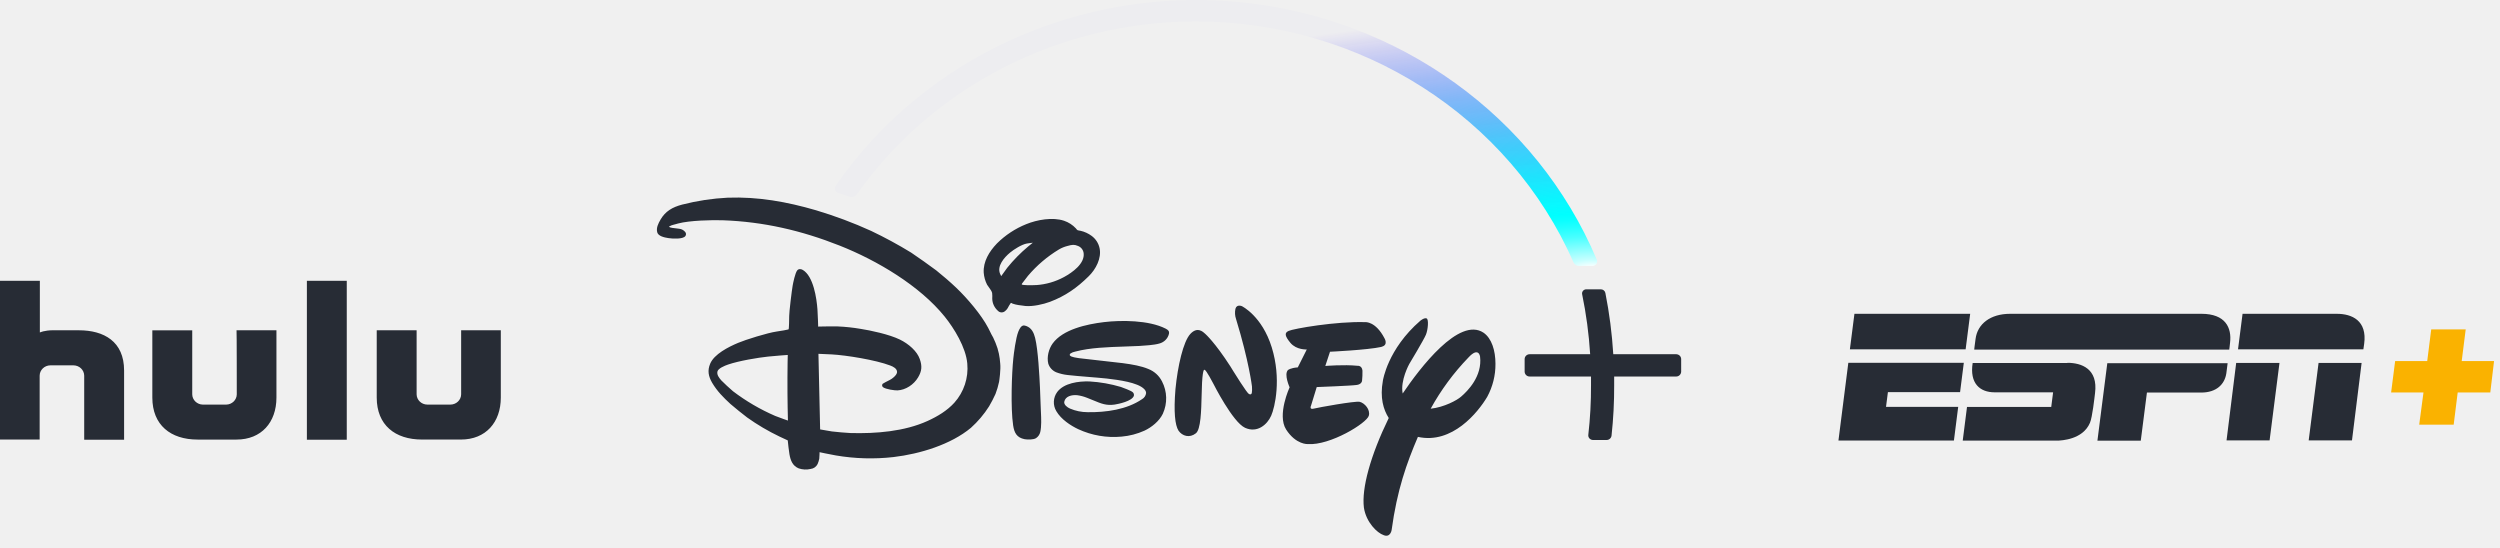
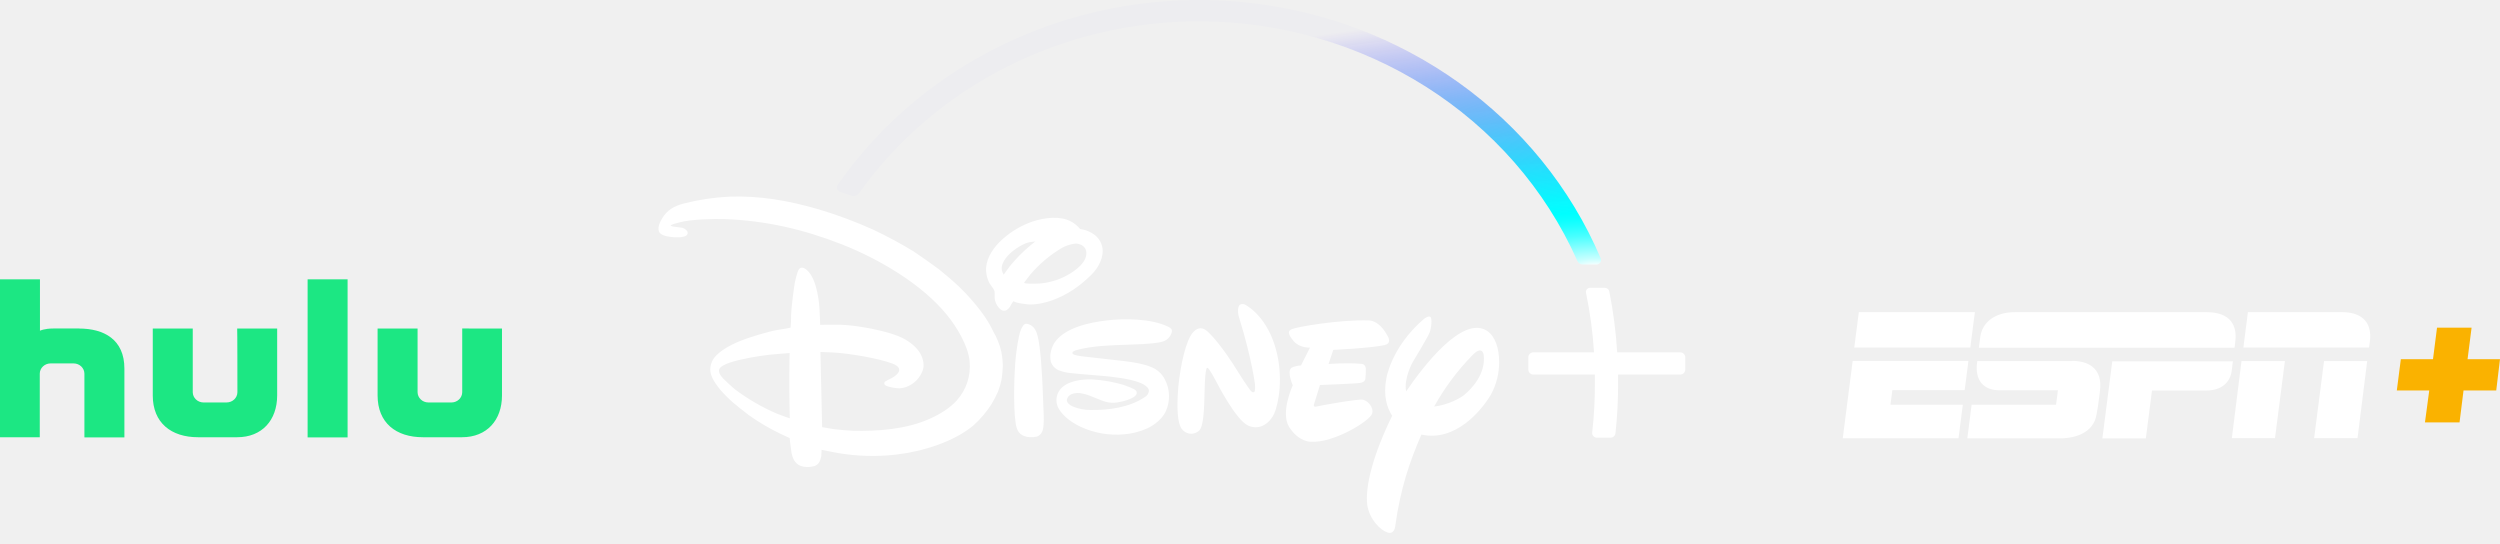
- <svg xmlns="http://www.w3.org/2000/svg" width="210" height="46" fill="none">
-   <path fill-rule="evenodd" clip-rule="evenodd" d="M4.48 27.74h2.144v.004c2.105 0 3.8.938 3.8 3.377v5.818H7.073v-5.386c-.006-.475-.404-.859-.897-.864H4.227c-.493.006-.89.39-.896.864v5.37H0V23.587h3.348v4.341s.372-.187 1.132-.187zm24.648 9.199h-3.35V23.586h3.35v13.353zm-10.134-2.952c.492-.005.89-.388.895-.862 0-.165 0-5.38-.02-5.38h3.352v5.652c0 2.082-1.267 3.527-3.352 3.527h-3.273c-2.26 0-3.8-1.22-3.8-3.527v-5.651h3.352v5.379c.006.474.404.857.897.862h1.948zm19.742-6.247v5.384c-.005.474-.403.857-.896.862h-1.948c-.493-.005-.89-.388-.896-.862v-5.38h-3.351v5.652c0 2.307 1.54 3.526 3.8 3.526h3.273c2.084 0 3.35-1.444 3.35-3.526v-5.652l-3.332-.004zM84.019 30.54c.056.491-.075 1.419-.098 1.541a6.8 6.8 0 01-.299 1.011c-.161.357-.342.705-.54 1.043a8.691 8.691 0 01-1.528 1.805c-1.676 1.396-4.27 2.19-6.496 2.453a17.186 17.186 0 01-4.845-.136c-.55-.096-1.37-.273-1.37-.273s0 .316-.024.545c-.03.156-.078.308-.142.454a.744.744 0 01-.584.409 1.804 1.804 0 01-1-.048c-.509-.206-.691-.664-.78-1.192a20.674 20.674 0 01-.142-1.159s-.38-.173-.698-.325c-.95-.455-1.857-.99-2.71-1.598a34.132 34.132 0 01-1.4-1.131c-.596-.545-1.133-1.09-1.542-1.784-.317-.545-.407-1.027-.167-1.602.334-.803 1.529-1.408 2.348-1.752.6-.257 2.468-.844 3.244-.954.366-.052.935-.15.97-.172a.177.177 0 00.034-.03c.019-.024.048-.817.043-1.11-.006-.293.219-2.164.293-2.56.038-.216.206-1.043.379-1.26.113-.145.313-.136.475-.038.889.533 1.16 2.38 1.226 3.32.04.573.06 1.436.06 1.436s1.02-.029 1.648-.013c.643.028 1.283.096 1.916.205.81.124 2.392.456 3.299.898.746.365 1.445.98 1.671 1.635.21.595.178 1.007-.142 1.545-.359.606-1.041 1.057-1.732 1.09-.205.01-.979-.087-1.218-.273a.2.2 0 01-.02-.285c.026-.03.386-.215.6-.322.102-.052.197-.116.283-.19.178-.151.337-.317.32-.51-.024-.253-.302-.41-.566-.508-1.237-.474-3.71-.866-4.904-.934-.466-.028-1.132-.05-1.132-.05l.142 6.35s.549.102.982.169a26.88 26.88 0 001.582.136c2.131.055 4.51-.128 6.466-1.018.857-.39 1.646-.873 2.243-1.528a4.334 4.334 0 001.088-3.295c-.119-1.356-1.11-2.963-1.9-3.942-2.09-2.588-5.67-4.715-8.821-5.962-3.217-1.273-6.395-2.006-9.808-2.128-.88-.032-2.8.01-3.769.272l-.146.041c-.091.026-.18.052-.261.07-.108.025-.211.067-.306.122a.525.525 0 00-.048.045c.038.02.076.04.116.056.061.025.238.045.419.065.124.014.25.028.34.044a.738.738 0 01.492.272.273.273 0 010 .353c-.22.258-1.047.214-1.415.158-.368-.056-.85-.169-.937-.486-.1-.375.085-.74.283-1.08.4-.68.974-1.03 1.814-1.25 1.25-.321 2.53-.515 3.821-.58 2.547-.09 4.953.337 7.428 1.06 1.58.472 3.123 1.05 4.62 1.73a36.74 36.74 0 013.361 1.823c.272.172 1.86 1.294 2.106 1.492.515.409 1.188.988 1.674 1.453.944.9 2.116 2.278 2.689 3.373.055.102.104.202.154.305.079.163.16.33.27.513.143.293.264.596.364.906l.028.111c.038.16.08.33.087.338.056.275.094.553.112.833v-.002zm.62-4.644c.08-.157.17-.309.272-.453l.02.006c.011-.013.072.019.119.054.16.055.326.096.495.122.1.006.203.023.307.04.095.015.19.03.285.039.635.055 1.5-.142 2.066-.353 1.273-.48 2.264-1.17 3.254-2.152.582-.57 1.093-1.507.906-2.361a1.729 1.729 0 00-.663-1.022 2.502 2.502 0 00-.944-.432 1.025 1.025 0 01-.248-.053.716.716 0 01-.134-.147c-.27-.29-.61-.51-.991-.64-.977-.326-2.281-.08-3.171.282-.93.373-1.771.927-2.47 1.626-.656.682-1.163 1.53-1.11 2.453.027.35.122.693.282 1.008.046.078.105.159.166.24.11.151.225.306.259.457.016.16.02.323.01.485.01.385.18.75.474 1.012a.433.433 0 00.611.018.91.91 0 00.205-.23zm-.029-3.405c-.225.303-.508.702-.508.702l-.002.001s-.06-.118-.098-.208c-.26-.63.321-1.337.849-1.772.32-.264.96-.674 1.395-.756.184-.035.51-.068.51-.068s-.208.165-.384.31c-.647.539-1.237 1.14-1.762 1.791zm9.727 8.017l-.103-.014h-.014l-3.58-.408a.86.86 0 01-.104-.017 2.228 2.228 0 00-.085-.014c-.24-.038-.761-.12-.54-.358.127-.084.272-.14.424-.167 1.234-.325 2.722-.374 4.111-.42.436-.014.862-.028 1.267-.05l.021-.002c.39-.023 1.223-.074 1.64-.199.41-.103.726-.419.818-.817.045-.224-.065-.329-.283-.44-1.41-.716-3.733-.717-5.17-.545-1.487.177-3.468.622-4.317 1.797-.324.447-.507 1.136-.365 1.696.102.318.34.58.655.718.315.12.644.2.98.235.263.037 1.202.114 2 .18l.521.043c.821.066 2.406.232 3.255.575 0 0 .805.273.805.717a.68.68 0 01-.346.515c-1.27.868-3.008 1.114-4.564 1.09-.51 0-1.015-.103-1.482-.303-.228-.095-.525-.324-.483-.57.093-.473.632-.595 1.083-.554a3.5 3.5 0 01.828.218c.208.08.392.156.562.227.641.266 1.07.444 1.763.343.326-.052 1.458-.285 1.61-.733a.306.306 0 00-.1-.31c-.125-.118-.805-.373-.99-.437a11.591 11.591 0 00-2.633-.463c-.921-.031-2.148.133-2.714.886a1.452 1.452 0 00-.074 1.614c.397.679 1.19 1.205 1.84 1.51a7.071 7.071 0 003.637.625 5.916 5.916 0 001.925-.501c.594-.277 1.245-.796 1.542-1.416a3.1 3.1 0 00-.07-2.725 2.16 2.16 0 00-1.147-1.04c-.586-.25-1.347-.384-2.123-.486zm-7.304-6.56a5.693 5.693 0 002.34-.674c.708-.383 1.762-1.132 1.653-2.012a.748.748 0 00-.471-.601c-.319-.136-.484-.112-.89 0-.25.063-.488.16-.708.289a10.59 10.59 0 00-2.606 2.217c-.052.066-.104.135-.156.203v.001c-.091.12-.179.237-.252.327-.074.087-.13.168-.122.188.024.089.883.08 1.21.059l.002.004zm-.975 3.395a.8.8 0 01.15.042c.447.163.631.561.742.999.254 1.015.363 3.26.406 4.14.016.348.028.693.04 1.037v.002l.036.923.006.134c.025.528.055 1.194-.055 1.67a.852.852 0 01-.358.514c-.213.136-.695.136-.961.087-.654-.13-.866-.534-.96-1.157-.222-1.486-.114-4.403.016-5.635.044-.409.202-1.709.424-2.254.077-.185.237-.555.516-.502h-.002zm-19.886 2.473v-.001.001zm0 0c-.007 0-.976.066-1.643.136-.85.089-2.455.354-3.38.673-.275.096-.84.322-.888.597-.048.275.131.507.335.737.12.137.786.752.974.904 1.09.83 2.281 1.526 3.548 2.075.402.16 1.068.39 1.068.39s-.05-1.826-.04-3.625c0-.933.025-1.847.026-1.887zm45.548-.27s3.139-.144 4.332-.408l-.011-.007c.613-.14.253-.72.253-.72-.744-1.432-1.602-1.351-1.602-1.351-2.468-.08-6.055.55-6.447.737-.365.16-.326.425.151 1.004.513.61 1.374.553 1.374.553l-.755 1.506c-.619.042-.83.227-.83.227-.349.366.142 1.447.142 1.447s-1.071 2.317-.294 3.543c.83 1.288 1.821 1.226 1.821 1.226 1.874.131 4.964-1.763 5.128-2.388.139-.506-.346-1.059-.771-1.163-.402-.08-3.492.479-3.863.574-.398.104-.22-.256-.22-.256l.477-1.556s2.957-.11 3.381-.18c.401-.065.425-.338.425-.338.03-.286.042-.573.036-.86-.043-.452-.413-.41-.413-.41-1.14-.116-2.708.014-2.708.014l.394-1.194zm-4.946 5.382c-.317.717-1.152 1.481-2.191 1.006-1.039-.476-2.656-3.693-2.656-3.693s-.62-1.199-.739-1.169c0 0-.141-.233-.216 1.078-.017.292-.025.645-.034 1.022v.001c-.032 1.314-.07 2.915-.49 3.227-.512.408-1.132.242-1.455-.228-.291-.463-.413-1.56-.254-3.49.188-1.933.653-3.989 1.25-4.632.586-.634 1.059-.188 1.25-.008l.009.008s.795.694 2.108 2.733l.232.378s1.192 1.928 1.318 1.922c0 0 .096.089.184.025.124-.034.075-.651.075-.651s-.248-2.1-1.336-5.655a1.617 1.617 0 01-.054-.858c.111-.421.548-.224.548-.224s1.687.818 2.505 3.461c.818 2.643.267 5.03-.054 5.751v-.004zm12.33 1.77c2.88.637 5.048-2.062 5.815-3.352l.006-.009a5.731 5.731 0 00.694-2.78c0-1.111-.317-2.137-1.002-2.61-2.049-1.364-5.343 2.962-6.792 5.108-.217-1.093.552-2.478.552-2.478s1.235-2.052 1.403-2.468c.169-.415.248-1.28.056-1.362-.193-.082-.524.19-.524.19-2.764 2.393-3.15 5.042-3.15 5.042-.26 1.43.044 2.432.492 3.134-1.535 3.151-2.288 5.9-2.087 7.525.185 1.226 1.1 2.127 1.666 2.316.563.226.663-.426.663-.426.458-3.362 1.257-5.608 2.208-7.83zm5.221-6.75s-.113-.854-.979.086a20.233 20.233 0 00-3.17 4.297c1.132-.122 2.229-.716 2.56-1.017.538-.46 1.791-1.707 1.589-3.366zm11.19-.194h5.278c.113 0 .222.044.302.121a.405.405 0 01.123.292v1.052a.418.418 0 01-.425.409h-5.203v.714a37.69 37.69 0 01-.22 4.248.419.419 0 01-.424.37h-1.132a.407.407 0 01-.296-.128.378.378 0 01-.101-.298c.159-1.392.235-2.792.228-4.192v-.714h-5.151a.418.418 0 01-.425-.409v-1.056c0-.226.191-.409.425-.409h5.079a35.854 35.854 0 00-.674-5.041.337.337 0 01.077-.286.36.36 0 01.274-.125h1.217c.189 0 .351.13.385.309.337 1.699.558 3.417.663 5.143z" fill="#272C35" />
-   <path d="M134.13 21.814C129.057 9.805 117.505 1.48 104.109.178 90.712-1.125 77.665 4.809 70.201 15.599a.396.396 0 00-.05.361.426.426 0 00.27.26l.945.306a.532.532 0 00.607-.198C78.38 7.238 89.05 1.798 100.46 1.801c13.837.003 26.329 7.976 31.72 20.246a.499.499 0 00.457.293h1.132a.4.4 0 00.327-.17.365.365 0 00.034-.356z" fill="url(#paint0_radial)" />
-   <path d="M184.921 26.36h-16.078c-1.639 0-2.74.843-2.897 2.118-.067.455-.112.887-.112.887h21.422s.046-.302.068-.563c.157-1.275-.382-2.443-2.405-2.443M187.123 30.488s-.045.409-.113.887c-.142.908-.831 1.6-2.11 1.6h-4.558l-.517 4.042h-3.642l.83-6.507h10.106l.004-.022zM155.772 26.36l-.382 2.983h9.723l.382-2.984h-9.723zM155.259 30.477l-.83 6.529h9.7l.36-2.831h-6.063l.158-1.234h6.062l.314-2.464h-9.701zM188.375 26.36h7.925c1.256 0 2.56.562 2.289 2.53a7.544 7.544 0 01-.066.453h-10.529l.381-2.984zM187.029 36.996h3.616l.831-6.508h-3.637l-.81 6.508zM193.929 36.996h3.637l.809-6.508h-3.616l-.83 6.508zM173.676 30.49h-7.972c-.27 1.709.606 2.465 1.84 2.465h4.917l-.157 1.226h-7.075l-.36 2.832h8.017c.246-.022 2.065-.064 2.672-1.5.202-.475.382-2.14.424-2.484.271-2.077-1.167-2.552-2.312-2.552" fill="#272C35" />
-   <path d="M204.223 27.672l-.337 2.66h-2.695l-.337 2.637h2.718l-.36 2.702h2.897l.337-2.702h2.739l.315-2.638h-2.717l.336-2.66h-2.896z" fill="#FAB200" />
+ <svg xmlns="http://www.w3.org/2000/svg" width="161" height="35" fill="none">
+   <path fill-rule="evenodd" clip-rule="evenodd" d="M3.443 21.155h1.648v.003c1.617 0 2.92.715 2.92 2.575v4.437H5.436v-4.108c-.004-.362-.31-.654-.69-.658H3.25c-.38.004-.685.297-.689.659v4.096H0V17.987h2.573v3.31s.286-.142.87-.142zm18.942 7.015H19.81V17.987h2.575V28.17zM14.6 25.918c.379-.003.685-.296.689-.657 0-.126 0-4.103-.015-4.103h2.575v4.31c0 1.588-.973 2.69-2.575 2.69h-2.516c-1.737 0-2.92-.93-2.92-2.69v-4.31h2.575v4.103c.005.362.311.654.69.658h1.497zm15.167-4.763v4.106c-.004.361-.31.654-.688.658H27.58c-.378-.005-.684-.297-.688-.658v-4.103h-2.575v4.31c0 1.76 1.183 2.69 2.92 2.69h2.515c1.602 0 2.576-1.102 2.576-2.69v-4.31l-2.562-.003z" fill="#1CE783" />
+   <path fill-rule="evenodd" clip-rule="evenodd" d="M64.57 23.29c.044.375-.057 1.082-.074 1.176-.056.262-.133.52-.23.77a8.565 8.565 0 0 1-.415.796c-.325.507-.72.97-1.175 1.377-1.287 1.064-3.28 1.67-4.992 1.87a13.31 13.31 0 0 1-3.723-.104c-.423-.073-1.053-.208-1.053-.208s0 .241-.019.416c-.023.119-.06.235-.108.346a.572.572 0 0 1-.45.312c-.254.06-.522.047-.769-.037-.39-.157-.53-.506-.599-.909-.055-.323-.108-.883-.108-.883s-.292-.132-.537-.248a14.041 14.041 0 0 1-2.082-1.22 26.218 26.218 0 0 1-1.077-.862c-.458-.416-.87-.831-1.184-1.36-.244-.416-.314-.784-.129-1.222.257-.612 1.175-1.073 1.805-1.336.46-.196 1.896-.644 2.492-.728.282-.04.72-.114.746-.13a.139.139 0 0 0 .026-.024c.014-.018.037-.623.033-.846-.004-.224.169-1.65.225-1.953.03-.164.159-.795.292-.96.087-.111.24-.104.365-.03.683.407.89 1.816.942 2.533.03.437.046 1.094.046 1.094s.784-.021 1.267-.009c.493.021.985.073 1.472.156.623.095 1.838.348 2.535.685.573.278 1.11.747 1.285 1.247.162.454.137.768-.11 1.178-.275.462-.8.806-1.33.831-.158.009-.753-.066-.937-.208a.151.151 0 0 1-.015-.217c.02-.023.297-.164.461-.246.079-.04.152-.088.218-.145.137-.115.259-.242.245-.39-.018-.191-.231-.31-.434-.386-.951-.361-2.851-.66-3.769-.713-.359-.02-.87-.037-.87-.037l.109 4.842s.422.078.755.13c.191.027 1 .097 1.215.103 1.638.042 3.467-.098 4.97-.776.659-.297 1.264-.666 1.723-1.166a3.289 3.289 0 0 0 .837-2.513c-.092-1.034-.853-2.26-1.461-3.006-1.605-1.974-4.358-3.596-6.779-4.547-2.472-.97-4.914-1.53-7.538-1.623-.676-.024-2.15.008-2.896.208l-.112.031c-.07.02-.139.04-.201.053a.872.872 0 0 0-.235.094.387.387 0 0 0-.037.034.96.96 0 0 0 .09.042c.046.02.182.035.321.05.096.01.192.021.262.034.15.018.286.092.378.207a.207.207 0 0 1 0 .27c-.169.196-.805.163-1.088.12-.283-.043-.652-.129-.72-.37-.077-.287.065-.565.218-.824.307-.52.748-.785 1.394-.954.96-.245 1.944-.393 2.936-.441 1.958-.07 3.807.256 5.709.807 1.214.36 2.4.801 3.55 1.32.886.419 1.749.883 2.584 1.39.209.13 1.429.987 1.618 1.138.396.312.912.753 1.287 1.108.725.686 1.626 1.737 2.066 2.572.042.078.08.154.118.233.06.124.123.252.208.39.11.225.203.456.28.692l.02.085c.03.122.063.252.068.258.043.21.072.421.086.635v-.001zm.477-3.542c.06-.12.13-.235.209-.345l.015.005c.009-.01.056.014.091.041.124.042.252.073.381.092.077.005.156.018.236.031.073.012.147.024.219.03.488.042 1.153-.108 1.588-.27.978-.365 1.74-.892 2.5-1.64.448-.436.84-1.15.697-1.8a1.318 1.318 0 0 0-.51-.78 1.93 1.93 0 0 0-.725-.33.795.795 0 0 1-.19-.04.547.547 0 0 1-.104-.112 1.856 1.856 0 0 0-.761-.488c-.75-.25-1.754-.061-2.438.214a5.672 5.672 0 0 0-1.897 1.241c-.505.52-.894 1.166-.853 1.87.02.268.093.529.216.77.035.059.08.12.127.183.086.114.174.232.2.347.012.123.015.247.007.37.008.294.14.572.364.772a.335.335 0 0 0 .47.013.697.697 0 0 0 .158-.174zm-.02-2.597c-.173.231-.39.536-.39.536h-.003s-.046-.09-.075-.158c-.2-.48.247-1.02.652-1.351.246-.202.738-.514 1.073-.577.141-.027.391-.052.391-.052s-.16.126-.294.236c-.498.412-.951.87-1.354 1.366zm7.475 6.115-.079-.01h-.01l-2.752-.312a.646.646 0 0 1-.08-.013l-.065-.01c-.185-.03-.585-.092-.416-.273a.869.869 0 0 1 .327-.128c.948-.248 2.091-.285 3.16-.32.334-.011.661-.022.972-.039h.017c.3-.019.94-.058 1.26-.153a.85.85 0 0 0 .629-.623c.035-.17-.05-.25-.218-.336-1.084-.545-2.868-.546-3.972-.415-1.144.135-2.666.474-3.319 1.37-.249.341-.389.867-.28 1.294a.908.908 0 0 0 .503.548c.242.091.496.151.754.178.201.029.923.088 1.536.138h.001l.4.033c.63.05 1.849.176 2.501.438 0 0 .62.208.62.547a.519.519 0 0 1-.267.393c-.976.662-2.311.85-3.508.83-.392 0-.78-.078-1.138-.23-.175-.073-.404-.247-.371-.434.07-.362.485-.454.832-.423.218.03.432.085.636.166.16.06.302.119.432.173.493.203.823.339 1.355.261.25-.039 1.12-.217 1.238-.558a.233.233 0 0 0-.078-.236c-.095-.09-.618-.285-.76-.334a8.978 8.978 0 0 0-2.024-.353c-.708-.024-1.65.102-2.086.675a1.1 1.1 0 0 0-.056 1.232c.304.517.913.918 1.413 1.15a5.47 5.47 0 0 0 2.796.478 4.575 4.575 0 0 0 1.479-.383c.456-.21.957-.606 1.185-1.08a2.348 2.348 0 0 0-.054-2.078 1.655 1.655 0 0 0-.881-.792c-.45-.192-1.036-.293-1.632-.371zm-5.613-5.003a4.4 4.4 0 0 0 1.798-.514c.544-.292 1.354-.863 1.27-1.535a.571.571 0 0 0-.361-.458c-.245-.104-.372-.085-.685 0a2.114 2.114 0 0 0-.543.22 8.122 8.122 0 0 0-2.004 1.69l-.119.156c-.07.092-.138.181-.194.25-.056.067-.1.128-.093.144.018.067.678.06.93.044v.003zm-.748 2.589c.04.007.078.018.115.032.344.125.485.428.57.762.196.774.28 2.486.312 3.158.012.265.022.529.032.792.008.235.017.469.027.704l.005.102c.019.403.042.91-.043 1.274a.65.65 0 0 1-.275.391c-.163.104-.534.104-.739.067-.502-.099-.665-.407-.737-.882-.17-1.134-.088-3.359.012-4.298.034-.312.156-1.303.326-1.719.059-.141.182-.424.396-.383h-.001zm-15.289 1.886v-.001zm0 0c-.005 0-.75.05-1.262.104-.653.067-1.887.27-2.598.513-.212.073-.645.245-.682.455-.038.21.1.387.257.562.092.104.604.574.748.69a13.116 13.116 0 0 0 2.727 1.582c.309.123.821.297.821.297s-.038-1.392-.03-2.764c0-.711.018-1.409.02-1.44zm35.011-.206s2.412-.11 3.329-.312l-.009-.005c.471-.106.195-.549.195-.549-.572-1.092-1.231-1.03-1.231-1.03-1.897-.062-4.654.42-4.955.562-.28.122-.25.324.116.766.394.465 1.056.422 1.056.422l-.58 1.148c-.476.032-.638.173-.638.173-.268.279.11 1.104.11 1.104s-.824 1.766-.227 2.702c.638.981 1.4.935 1.4.935 1.44.1 3.815-1.345 3.94-1.822.107-.385-.266-.807-.592-.886-.309-.061-2.684.365-2.969.437-.306.08-.169-.195-.169-.195l.367-1.187s2.272-.084 2.598-.137c.308-.05.326-.258.326-.258.024-.218.033-.437.029-.656-.034-.344-.318-.312-.318-.312-.876-.088-2.081.01-2.081.01l.303-.91zm-3.805 4.105c-.244.546-.886 1.13-1.684.767-.798-.363-2.041-2.817-2.041-2.817s-.477-.914-.568-.891c0 0-.109-.178-.166.822-.013.223-.02.492-.026.78-.025 1.002-.054 2.224-.377 2.46-.393.313-.87.186-1.118-.173-.224-.353-.317-1.19-.196-2.66.145-1.475.503-3.043.96-3.534.452-.483.816-.143.962-.006l.007.006s.611.53 1.62 2.085l.179.287s.915 1.47 1.012 1.467c0 0 .074.067.141.018.096-.026.058-.496.058-.496s-.19-1.602-1.026-4.313a1.221 1.221 0 0 1-.042-.654c.085-.321.421-.17.421-.17s1.296.623 1.925 2.639c.629 2.015.206 3.836-.041 4.386v-.003zm9.48 1.35c2.213.485 3.88-1.574 4.469-2.558l.004-.006c.357-.655.54-1.383.534-2.121 0-.847-.243-1.63-.77-1.99-1.575-1.04-4.107 2.26-5.22 3.896-.167-.834.424-1.89.424-1.89s.95-1.565 1.079-1.882c.13-.317.19-.977.042-1.04-.148-.062-.402.146-.402.146-2.124 1.825-2.421 3.845-2.421 3.845-.2 1.09.034 1.855.378 2.39-1.18 2.403-1.758 4.5-1.604 5.739.143.935.845 1.622 1.28 1.766.433.173.51-.325.51-.325.352-2.563.966-4.277 1.697-5.97zm4.01-5.148s-.086-.652-.752.065a15.452 15.452 0 0 0-2.436 3.277c.87-.093 1.713-.546 1.968-.776.413-.351 1.376-1.302 1.22-2.567zm8.599-.148h4.057c.087 0 .17.033.232.093.061.059.095.139.094.222v.802a.32.32 0 0 1-.326.312h-3.999v.544a28.515 28.515 0 0 1-.169 3.24.32.32 0 0 1-.326.283h-.87a.317.317 0 0 1-.228-.098.286.286 0 0 1-.077-.227c.122-1.062.181-2.13.175-3.198v-.544h-3.958a.32.32 0 0 1-.327-.312v-.805a.32.32 0 0 1 .327-.312h3.903a27.243 27.243 0 0 0-.518-3.845.256.256 0 0 1 .059-.218.279.279 0 0 1 .211-.095h.935c.145 0 .27.099.296.235.259 1.296.429 2.606.509 3.923z" fill="#fff" />
+   <path d="M103.085 16.636C99.186 7.478 90.308 1.129 80.013.136 69.717-.859 59.69 3.667 53.954 11.895a.3.3 0 0 0-.038.276c.034.093.11.165.207.197l.726.234a.41.41 0 0 0 .467-.15C60.24 5.52 68.44 1.37 77.208 1.373c10.634.003 20.235 6.083 24.378 15.44.06.136.198.224.352.224h.87a.31.31 0 0 0 .251-.129.277.277 0 0 0 .026-.272z" fill="url(#a)" />
+   <path d="M142.11 20.103h-12.357c-1.26 0-2.106.643-2.227 1.616-.051.347-.085.676-.085.676h16.463s.035-.23.052-.429c.121-.973-.293-1.863-1.849-1.863M143.801 23.252s-.035.312-.087.677c-.109.692-.639 1.22-1.622 1.22h-3.503l-.397 3.083h-2.799l.638-4.963h7.767l.003-.017zM119.709 20.103l-.294 2.276h7.473l.294-2.276h-7.473zM119.312 23.243l-.638 4.98h7.455l.276-2.16h-4.659l.121-.94h4.659l.241-1.88h-7.455zM144.766 20.103h6.091c.966 0 1.967.43 1.759 1.93a4.717 4.717 0 0 1-.051.346h-8.091l.292-2.276zM143.731 28.215h2.779l.638-4.963h-2.795l-.622 4.963zM149.03 28.215h2.795l.622-4.963h-2.779l-.638 4.963zM133.464 23.253h-6.127c-.207 1.303.466 1.88 1.414 1.88h3.779l-.12.934h-5.438l-.276 2.16h6.161c.189-.017 1.586-.049 2.053-1.143.156-.363.294-1.633.326-1.896.208-1.583-.897-1.946-1.777-1.946" fill="#fff" />
+   <path d="m156.944 21.104-.259 2.028h-2.071l-.259 2.012h2.089l-.277 2.06h2.227l.258-2.06h2.106l.241-2.012h-2.088l.259-2.029h-2.226z" fill="#FAB200" />
  <defs>
-     <radialGradient id="paint0_radial" cx="0" cy="0" r="1" gradientUnits="userSpaceOnUse" gradientTransform="matrix(61.2398 0 0 21.3653 133.831 22.681)">
+     <radialGradient id="a" cx="0" cy="0" r="1" gradientUnits="userSpaceOnUse" gradientTransform="matrix(47.064 0 0 16.2939 102.855 17.298)">
      <stop offset=".01" stop-color="#fff" />
      <stop offset=".04" stop-color="#C6FFFF" />
      <stop offset=".09" stop-color="#80FFFF" />
      <stop offset=".13" stop-color="#49FFFF" />
      <stop offset=".17" stop-color="#21FFFF" />
      <stop offset=".2" stop-color="#09FFFF" />
      <stop offset=".22" stop-color="#0FF" />
      <stop offset=".28" stop-color="#01F6FF" stop-opacity=".96" />
      <stop offset=".39" stop-color="#04DEFF" stop-opacity=".87" />
      <stop offset=".53" stop-color="#08B6FF" stop-opacity=".71" />
      <stop offset=".69" stop-color="#0E7FFF" stop-opacity=".5" />
      <stop offset=".87" stop-color="#1639FF" stop-opacity=".22" />
      <stop offset="1" stop-color="#1C00FF" stop-opacity=".01" />
    </radialGradient>
  </defs>
</svg>
